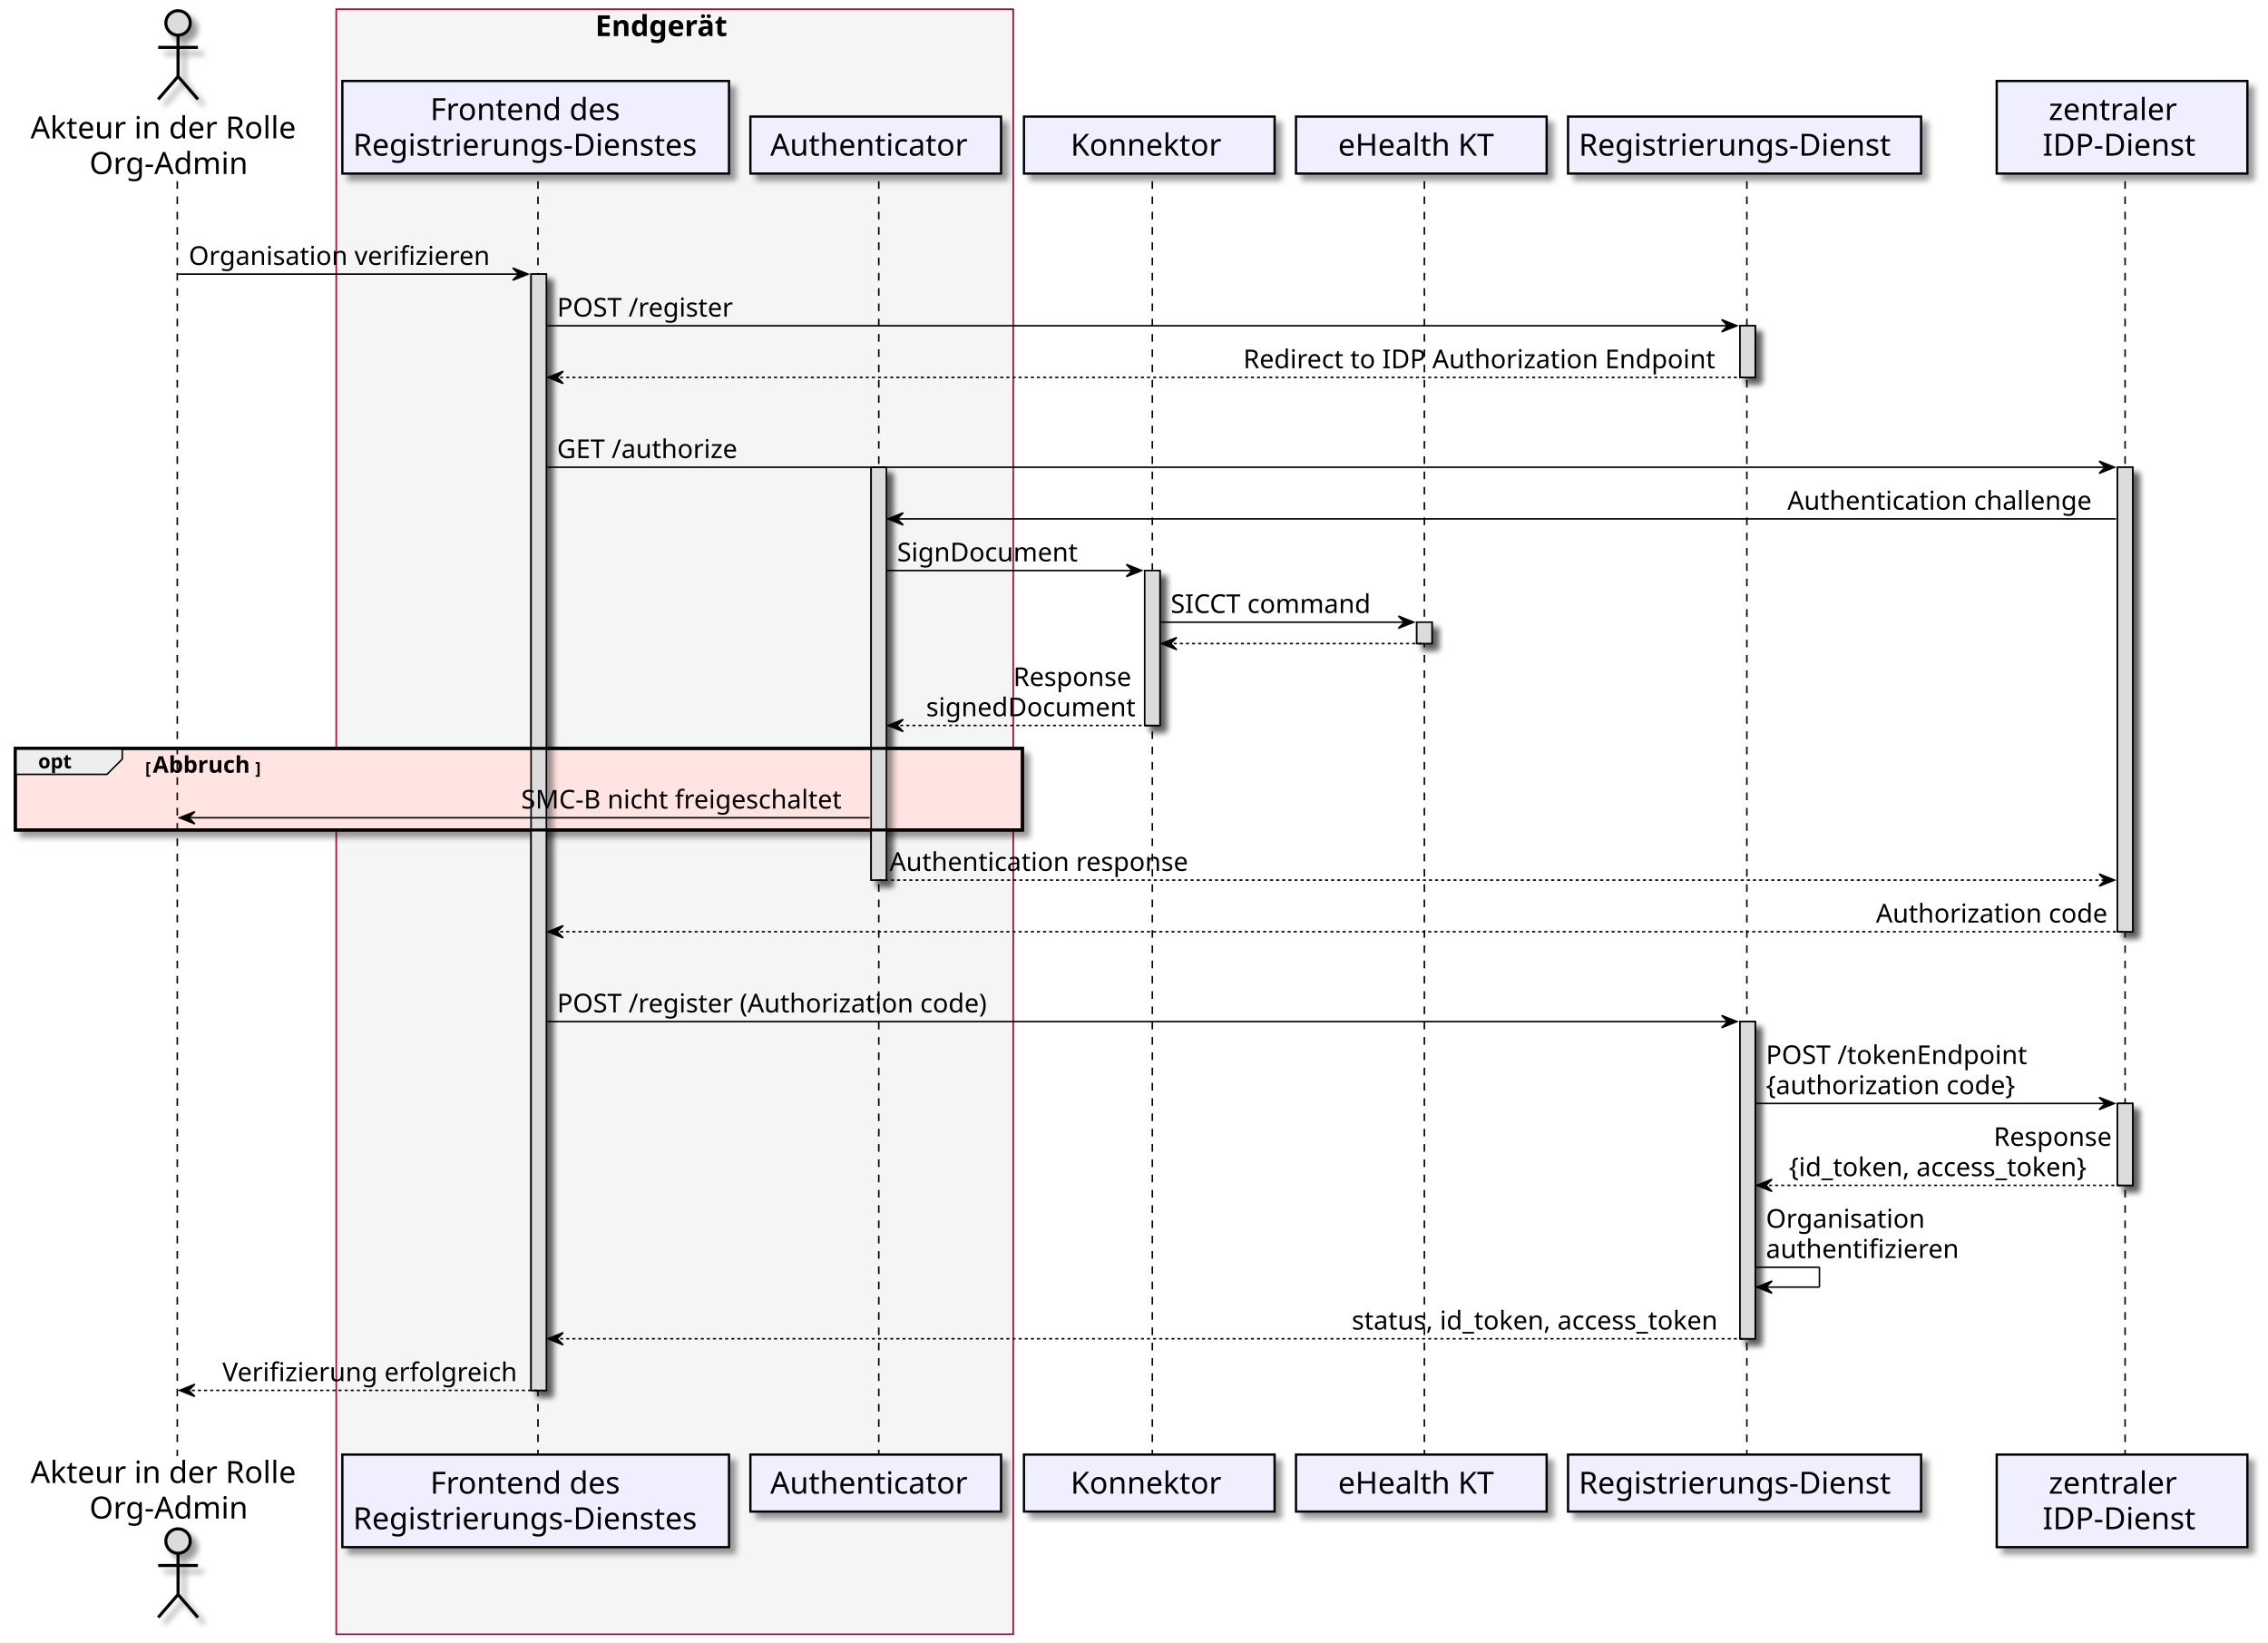
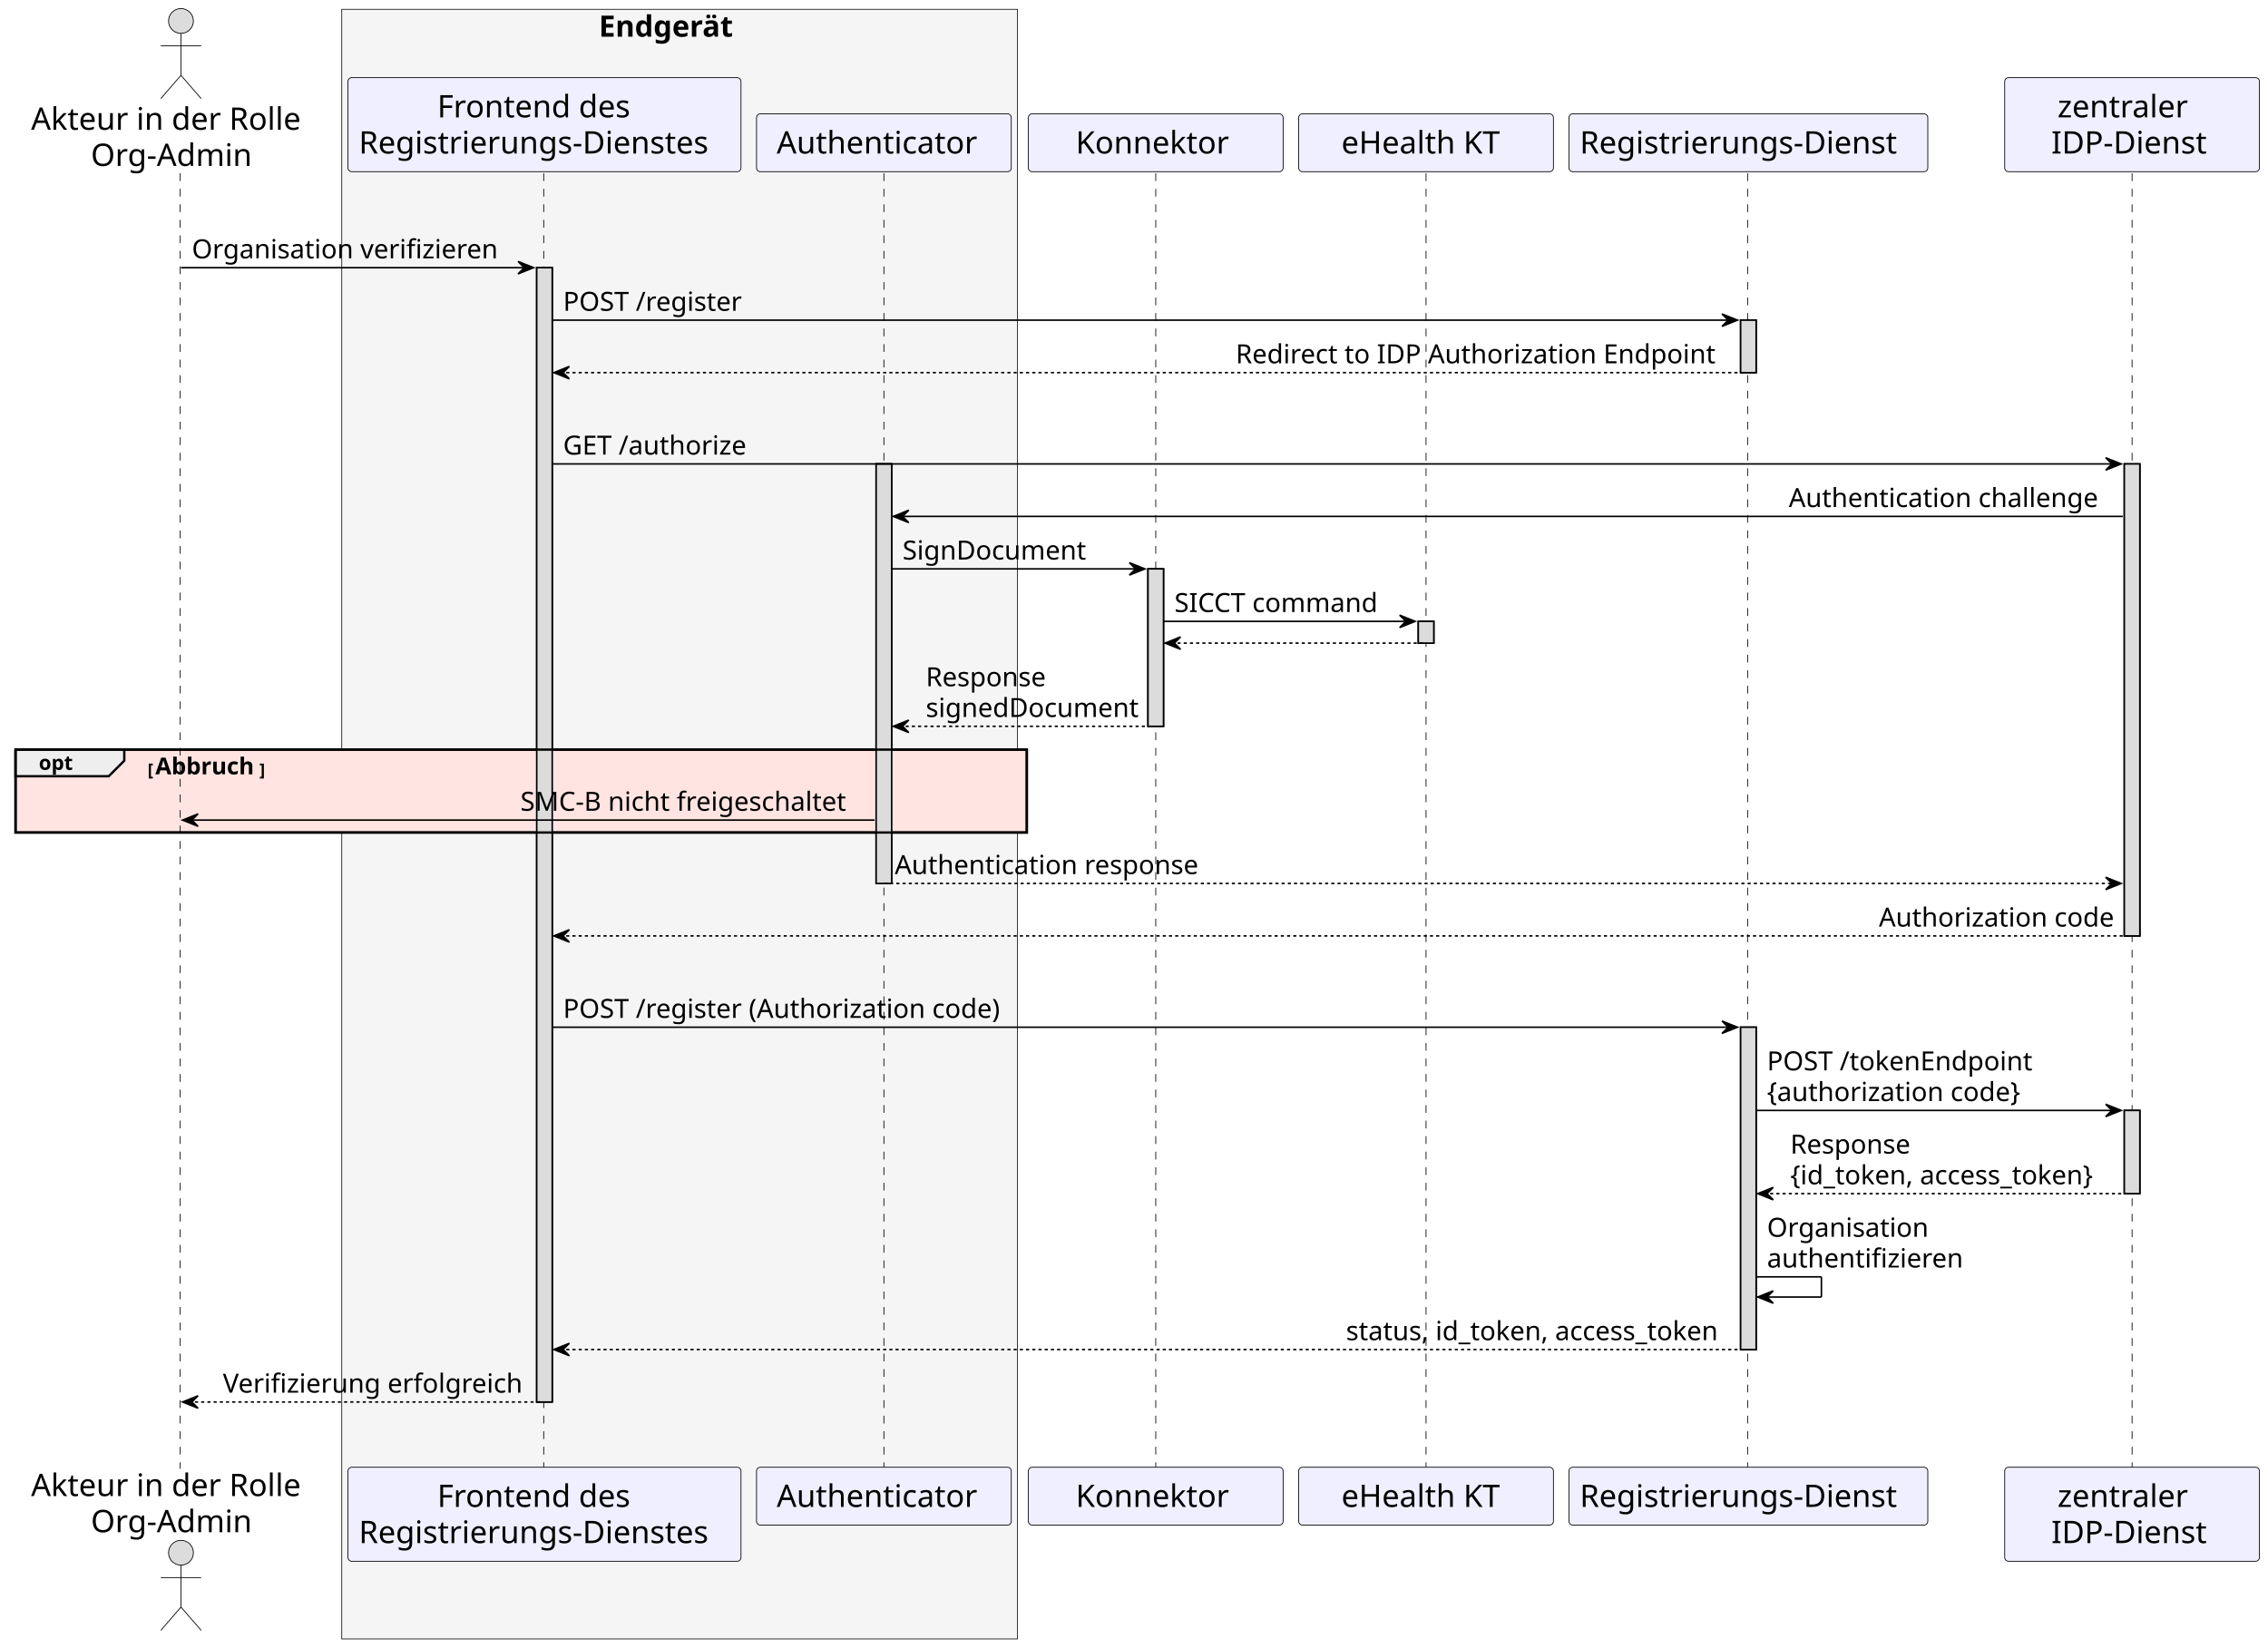
- <svg xmlns="http://www.w3.org/2000/svg" contentScriptType="application/ecmascript" contentStyleType="text/css" height="1075px" preserveAspectRatio="none" style="width:1484px;height:1075px;background:#FFFFFF;" version="1.1" viewBox="0 0 1484 1075" width="1484px" zoomAndPan="magnify">
-   <defs>
-     <filter height="300%" id="f1iwszhugh99fr" width="300%" x="-1" y="-1">
-       <feGaussianBlur result="blurOut" stdDeviation="2.0" />
-       <feColorMatrix in="blurOut" result="blurOut2" type="matrix" values="0 0 0 0 0 0 0 0 0 0 0 0 0 0 0 0 0 0 .4 0" />
-       <feOffset dx="4.0" dy="4.0" in="blurOut2" result="blurOut3" />
-       <feBlend in="SourceGraphic" in2="blurOut3" mode="normal" />
-     </filter>
-   </defs>
+ <svg xmlns="http://www.w3.org/2000/svg" contentStyleType="text/css" height="1061px" preserveAspectRatio="none" style="width:1460px;height:1061px;background:#FFFFFF;" version="1.1" viewBox="0 0 1460 1061" width="1460px" zoomAndPan="magnify">
+   <defs />
  <g>
-     <rect fill="#F5F5F5" height="1063.289" style="stroke:#A80036;stroke-width:1.0;" width="443" x="220" y="6" />
-     <text fill="#000000" font-family="sans-serif" font-size="19" font-weight="bold" lengthAdjust="spacing" textLength="99" x="389.5" y="23.636">Endgerät</text>
-     <text fill="#000000" font-family="sans-serif" font-size="13" font-weight="bold" lengthAdjust="spacing" textLength="0" x="493.5" y="25.051" />
-     <rect fill="#DCDCDC" filter="url(#f1iwszhugh99fr)" height="730.375" style="stroke:#000000;stroke-width:1.0;" width="10" x="347.5" y="179.352" />
-     <rect fill="#DCDCDC" filter="url(#f1iwszhugh99fr)" height="270.117" style="stroke:#000000;stroke-width:1.0;" width="10" x="570" y="305.719" />
-     <rect fill="#DCDCDC" filter="url(#f1iwszhugh99fr)" height="101.367" style="stroke:#000000;stroke-width:1.0;" width="10" x="749" y="373.297" />
-     <rect fill="#DCDCDC" filter="url(#f1iwszhugh99fr)" height="14" style="stroke:#000000;stroke-width:1.0;" width="10" x="927" y="407.086" />
-     <rect fill="#DCDCDC" filter="url(#f1iwszhugh99fr)" height="33.789" style="stroke:#000000;stroke-width:1.0;" width="10" x="1138.5" y="213.141" />
-     <rect fill="#DCDCDC" filter="url(#f1iwszhugh99fr)" height="207.523" style="stroke:#000000;stroke-width:1.0;" width="10" x="1138.5" y="668.414" />
-     <rect fill="#DCDCDC" filter="url(#f1iwszhugh99fr)" height="303.906" style="stroke:#000000;stroke-width:1.0;" width="10" x="1385.5" y="305.719" />
-     <rect fill="#DCDCDC" filter="url(#f1iwszhugh99fr)" height="53.578" style="stroke:#000000;stroke-width:1.0;" width="10" x="1385.5" y="721.992" />
-     <rect fill="#FFE4E1" filter="url(#f1iwszhugh99fr)" height="53.383" style="stroke:#000000;stroke-width:2.0;" width="659" x="10" y="489.664" />
-     <line style="stroke:#000000;stroke-width:1.0;stroke-dasharray:5.0,5.0;" x1="116" x2="116" y1="118.562" y2="952.727" />
-     <line style="stroke:#000000;stroke-width:1.0;stroke-dasharray:5.0,5.0;" x1="352" x2="352" y1="118.562" y2="952.727" />
-     <line style="stroke:#000000;stroke-width:1.0;stroke-dasharray:5.0,5.0;" x1="575" x2="575" y1="118.562" y2="952.727" />
-     <line style="stroke:#000000;stroke-width:1.0;stroke-dasharray:5.0,5.0;" x1="754" x2="754" y1="118.562" y2="952.727" />
-     <line style="stroke:#000000;stroke-width:1.0;stroke-dasharray:5.0,5.0;" x1="932" x2="932" y1="118.562" y2="952.727" />
-     <line style="stroke:#000000;stroke-width:1.0;stroke-dasharray:5.0,5.0;" x1="1143" x2="1143" y1="118.562" y2="952.727" />
-     <line style="stroke:#000000;stroke-width:1.0;stroke-dasharray:5.0,5.0;" x1="1390.5" x2="1390.5" y1="118.562" y2="952.727" />
-     <text fill="#000000" font-family="Aapex" font-size="20" lengthAdjust="spacing" textLength="187" x="20" y="90.564">Akteur in der Rolle</text>
-     <text fill="#000000" font-family="Aapex" font-size="20" lengthAdjust="spacing" textLength="110" x="58.5" y="113.846">Org-Admin</text>
-     <ellipse cx="116.5" cy="15" fill="#DCDCDC" filter="url(#f1iwszhugh99fr)" rx="8" ry="8" style="stroke:#000000;stroke-width:2.0;" />
-     <path d="M116.5,23 L116.5,50 M103.5,31 L129.5,31 M116.5,50 L103.5,65 M116.5,50 L129.5,65 " fill="none" filter="url(#f1iwszhugh99fr)" style="stroke:#000000;stroke-width:2.0;" />
-     <text fill="#000000" font-family="Aapex" font-size="20" lengthAdjust="spacing" textLength="187" x="20" y="970.291">Akteur in der Rolle</text>
-     <text fill="#000000" font-family="Aapex" font-size="20" lengthAdjust="spacing" textLength="110" x="58.5" y="993.572">Org-Admin</text>
-     <ellipse cx="116.5" cy="1008.289" fill="#DCDCDC" filter="url(#f1iwszhugh99fr)" rx="8" ry="8" style="stroke:#000000;stroke-width:2.0;" />
-     <path d="M116.5,1016.289 L116.5,1043.289 M103.5,1024.289 L129.5,1024.289 M116.5,1043.289 L103.5,1058.289 M116.5,1043.289 L129.5,1058.289 " fill="none" filter="url(#f1iwszhugh99fr)" style="stroke:#000000;stroke-width:2.0;" />
-     <rect fill="#EFEFFF" filter="url(#f1iwszhugh99fr)" height="60.562" style="stroke:#000000;stroke-width:1.5;" width="253" x="224" y="53" />
-     <text fill="#000000" font-family="Impact" font-size="20" lengthAdjust="spacing" textLength="132" x="281.5" y="78.564">Frontend des</text>
-     <text fill="#000000" font-family="Impact" font-size="20" lengthAdjust="spacing" textLength="239" x="231" y="101.846">Registrierungs-Dienstes</text>
-     <rect fill="#EFEFFF" filter="url(#f1iwszhugh99fr)" height="60.562" style="stroke:#000000;stroke-width:1.5;" width="253" x="224" y="951.727" />
-     <text fill="#000000" font-family="Impact" font-size="20" lengthAdjust="spacing" textLength="132" x="281.5" y="977.291">Frontend des</text>
-     <text fill="#000000" font-family="Impact" font-size="20" lengthAdjust="spacing" textLength="239" x="231" y="1000.572">Registrierungs-Dienstes</text>
-     <rect fill="#EFEFFF" filter="url(#f1iwszhugh99fr)" height="37.281" style="stroke:#000000;stroke-width:1.5;" width="164" x="491" y="76.281" />
-     <text fill="#000000" font-family="Impact" font-size="20" lengthAdjust="spacing" textLength="138" x="504" y="101.846">Authenticator</text>
-     <rect fill="#EFEFFF" filter="url(#f1iwszhugh99fr)" height="37.281" style="stroke:#000000;stroke-width:1.5;" width="164" x="491" y="951.727" />
-     <text fill="#000000" font-family="Impact" font-size="20" lengthAdjust="spacing" textLength="138" x="504" y="977.291">Authenticator</text>
-     <rect fill="#EFEFFF" filter="url(#f1iwszhugh99fr)" height="37.281" style="stroke:#000000;stroke-width:1.5;" width="164" x="670" y="76.281" />
-     <text fill="#000000" font-family="Impact" font-size="20" lengthAdjust="spacing" textLength="103" x="700.5" y="101.846">Konnektor</text>
-     <rect fill="#EFEFFF" filter="url(#f1iwszhugh99fr)" height="37.281" style="stroke:#000000;stroke-width:1.5;" width="164" x="670" y="951.727" />
-     <text fill="#000000" font-family="Impact" font-size="20" lengthAdjust="spacing" textLength="103" x="700.5" y="977.291">Konnektor</text>
-     <rect fill="#EFEFFF" filter="url(#f1iwszhugh99fr)" height="37.281" style="stroke:#000000;stroke-width:1.5;" width="164" x="848" y="76.281" />
-     <text fill="#000000" font-family="Impact" font-size="20" lengthAdjust="spacing" textLength="109" x="875.5" y="101.846">eHealth KT</text>
-     <rect fill="#EFEFFF" filter="url(#f1iwszhugh99fr)" height="37.281" style="stroke:#000000;stroke-width:1.5;" width="164" x="848" y="951.727" />
-     <text fill="#000000" font-family="Impact" font-size="20" lengthAdjust="spacing" textLength="109" x="875.5" y="977.291">eHealth KT</text>
-     <rect fill="#EFEFFF" filter="url(#f1iwszhugh99fr)" height="37.281" style="stroke:#000000;stroke-width:1.5;" width="231" x="1026" y="76.281" />
-     <text fill="#000000" font-family="Impact" font-size="20" lengthAdjust="spacing" textLength="217" x="1033" y="101.846">Registrierungs-Dienst</text>
-     <rect fill="#EFEFFF" filter="url(#f1iwszhugh99fr)" height="37.281" style="stroke:#000000;stroke-width:1.5;" width="231" x="1026" y="951.727" />
-     <text fill="#000000" font-family="Impact" font-size="20" lengthAdjust="spacing" textLength="217" x="1033" y="977.291">Registrierungs-Dienst</text>
-     <rect fill="#EFEFFF" filter="url(#f1iwszhugh99fr)" height="60.562" style="stroke:#000000;stroke-width:1.5;" width="164" x="1306.5" y="53" />
-     <text fill="#000000" font-family="Impact" font-size="20" lengthAdjust="spacing" textLength="90" x="1340.5" y="78.564">zentraler</text>
-     <text fill="#000000" font-family="Impact" font-size="20" lengthAdjust="spacing" textLength="104" x="1336.5" y="101.846">IDP-Dienst</text>
-     <rect fill="#EFEFFF" filter="url(#f1iwszhugh99fr)" height="60.562" style="stroke:#000000;stroke-width:1.5;" width="164" x="1306.5" y="951.727" />
-     <text fill="#000000" font-family="Impact" font-size="20" lengthAdjust="spacing" textLength="90" x="1340.5" y="977.291">zentraler</text>
-     <text fill="#000000" font-family="Impact" font-size="20" lengthAdjust="spacing" textLength="104" x="1336.5" y="1000.572">IDP-Dienst</text>
-     <rect fill="#DCDCDC" filter="url(#f1iwszhugh99fr)" height="730.375" style="stroke:#000000;stroke-width:1.0;" width="10" x="347.5" y="179.352" />
-     <rect fill="#DCDCDC" filter="url(#f1iwszhugh99fr)" height="270.117" style="stroke:#000000;stroke-width:1.0;" width="10" x="570" y="305.719" />
-     <rect fill="#DCDCDC" filter="url(#f1iwszhugh99fr)" height="101.367" style="stroke:#000000;stroke-width:1.0;" width="10" x="749" y="373.297" />
-     <rect fill="#DCDCDC" filter="url(#f1iwszhugh99fr)" height="14" style="stroke:#000000;stroke-width:1.0;" width="10" x="927" y="407.086" />
-     <rect fill="#DCDCDC" filter="url(#f1iwszhugh99fr)" height="33.789" style="stroke:#000000;stroke-width:1.0;" width="10" x="1138.5" y="213.141" />
-     <rect fill="#DCDCDC" filter="url(#f1iwszhugh99fr)" height="207.523" style="stroke:#000000;stroke-width:1.0;" width="10" x="1138.5" y="668.414" />
-     <rect fill="#DCDCDC" filter="url(#f1iwszhugh99fr)" height="303.906" style="stroke:#000000;stroke-width:1.0;" width="10" x="1385.5" y="305.719" />
-     <rect fill="#DCDCDC" filter="url(#f1iwszhugh99fr)" height="53.578" style="stroke:#000000;stroke-width:1.0;" width="10" x="1385.5" y="721.992" />
-     <polygon fill="#000000" points="335.5,175.352,345.5,179.352,335.5,183.352,339.5,179.352" style="stroke:#000000;stroke-width:1.0;" />
-     <line style="stroke:#000000;stroke-width:1.0;" x1="116.5" x2="341.5" y1="179.352" y2="179.352" />
-     <text fill="#000000" font-family="sans-serif" font-size="17" lengthAdjust="spacing" textLength="206" x="123.5" y="173.342">Organisation verifizieren</text>
-     <polygon fill="#000000" points="1126.5,209.141,1136.5,213.141,1126.5,217.141,1130.5,213.141" style="stroke:#000000;stroke-width:1.0;" />
-     <line style="stroke:#000000;stroke-width:1.0;" x1="357.5" x2="1132.5" y1="213.141" y2="213.141" />
-     <text fill="#000000" font-family="sans-serif" font-size="17" lengthAdjust="spacing" textLength="119" x="364.5" y="207.131">POST /register</text>
-     <polygon fill="#000000" points="368.5,242.93,358.5,246.93,368.5,250.93,364.5,246.93" style="stroke:#000000;stroke-width:1.0;" />
-     <line style="stroke:#000000;stroke-width:1.0;stroke-dasharray:2.0,2.0;" x1="362.5" x2="1142.5" y1="246.93" y2="246.93" />
-     <text fill="#000000" font-family="sans-serif" font-size="17" lengthAdjust="spacing" textLength="323" x="813.5" y="240.92">Redirect to IDP Authorization Endpoint</text>
-     <polygon fill="#000000" points="1373.5,301.719,1383.5,305.719,1373.5,309.719,1377.5,305.719" style="stroke:#000000;stroke-width:1.0;" />
-     <line style="stroke:#000000;stroke-width:1.0;" x1="357.5" x2="1379.5" y1="305.719" y2="305.719" />
-     <text fill="#000000" font-family="sans-serif" font-size="17" lengthAdjust="spacing" textLength="124" x="364.5" y="299.709">GET /authorize</text>
-     <polygon fill="#000000" points="591,335.508,581,339.508,591,343.508,587,339.508" style="stroke:#000000;stroke-width:1.0;" />
-     <line style="stroke:#000000;stroke-width:1.0;" x1="585" x2="1384.5" y1="339.508" y2="339.508" />
-     <text fill="#000000" font-family="sans-serif" font-size="17" lengthAdjust="spacing" textLength="209" x="1169.5" y="333.498">Authentication challenge</text>
-     <polygon fill="#000000" points="737,369.297,747,373.297,737,377.297,741,373.297" style="stroke:#000000;stroke-width:1.0;" />
-     <line style="stroke:#000000;stroke-width:1.0;" x1="580" x2="743" y1="373.297" y2="373.297" />
-     <text fill="#000000" font-family="sans-serif" font-size="17" lengthAdjust="spacing" textLength="124" x="587" y="367.288">SignDocument</text>
-     <polygon fill="#000000" points="915,403.086,925,407.086,915,411.086,919,407.086" style="stroke:#000000;stroke-width:1.0;" />
-     <line style="stroke:#000000;stroke-width:1.0;" x1="759" x2="921" y1="407.086" y2="407.086" />
-     <text fill="#000000" font-family="sans-serif" font-size="17" lengthAdjust="spacing" textLength="139" x="766" y="401.077">SICCT command</text>
-     <polygon fill="#000000" points="770,417.086,760,421.086,770,425.086,766,421.086" style="stroke:#000000;stroke-width:1.0;" />
-     <line style="stroke:#000000;stroke-width:1.0;stroke-dasharray:2.0,2.0;" x1="764" x2="931" y1="421.086" y2="421.086" />
-     <polygon fill="#000000" points="591,470.664,581,474.664,591,478.664,587,474.664" style="stroke:#000000;stroke-width:1.0;" />
-     <line style="stroke:#000000;stroke-width:1.0;stroke-dasharray:2.0,2.0;" x1="585" x2="753" y1="474.664" y2="474.664" />
-     <text fill="#000000" font-family="sans-serif" font-size="17" lengthAdjust="spacing" textLength="79" x="663" y="448.866">Response</text>
-     <text fill="#000000" font-family="sans-serif" font-size="17" lengthAdjust="spacing" textLength="141" x="606" y="468.655">signedDocument</text>
-     <path d="M10,489.664 L80,489.664 L80,496.664 L70,506.664 L10,506.664 L10,489.664 " fill="#EEEEEE" style="stroke:#000000;stroke-width:1.0;" />
-     <rect fill="none" height="53.383" style="stroke:#000000;stroke-width:2.0;" width="659" x="10" y="489.664" />
-     <text fill="#000000" font-family="sans-serif" font-size="13" font-weight="bold" lengthAdjust="spacing" textLength="25" x="25" y="502.731">opt</text>
-     <text fill="#000000" font-family="sans-serif" font-size="11" font-weight="bold" lengthAdjust="spacing" textLength="5" x="95" y="506.531">[</text>
-     <text fill="#000000" font-family="sans-serif" font-size="15" font-weight="bold" lengthAdjust="spacing" textLength="67" x="100" y="505.587">Abbruch</text>
-     <text fill="#000000" font-family="sans-serif" font-size="11" font-weight="bold" lengthAdjust="spacing" textLength="5" x="167" y="506.531">]</text>
-     <polygon fill="#000000" points="127.5,531.047,117.5,535.047,127.5,539.047,123.5,535.047" style="stroke:#000000;stroke-width:1.0;" />
-     <line style="stroke:#000000;stroke-width:1.0;" x1="121.5" x2="569" y1="535.047" y2="535.047" />
-     <text fill="#000000" font-family="sans-serif" font-size="17" lengthAdjust="spacing" textLength="222" x="341" y="529.038">SMC-B nicht freigeschaltet</text>
-     <polygon fill="#000000" points="1373.5,571.836,1383.5,575.836,1373.5,579.836,1377.5,575.836" style="stroke:#000000;stroke-width:1.0;" />
-     <line style="stroke:#000000;stroke-width:1.0;stroke-dasharray:2.0,2.0;" x1="575" x2="1379.5" y1="575.836" y2="575.836" />
-     <text fill="#000000" font-family="sans-serif" font-size="17" lengthAdjust="spacing" textLength="203" x="582" y="569.827">Authentication response</text>
-     <polygon fill="#000000" points="368.5,605.625,358.5,609.625,368.5,613.625,364.5,609.625" style="stroke:#000000;stroke-width:1.0;" />
-     <line style="stroke:#000000;stroke-width:1.0;stroke-dasharray:2.0,2.0;" x1="362.5" x2="1389.5" y1="609.625" y2="609.625" />
-     <text fill="#000000" font-family="sans-serif" font-size="17" lengthAdjust="spacing" textLength="156" x="1227.5" y="603.616">Authorization code</text>
-     <polygon fill="#000000" points="1126.5,664.414,1136.5,668.414,1126.5,672.414,1130.5,668.414" style="stroke:#000000;stroke-width:1.0;" />
-     <line style="stroke:#000000;stroke-width:1.0;" x1="357.5" x2="1132.5" y1="668.414" y2="668.414" />
-     <text fill="#000000" font-family="sans-serif" font-size="17" lengthAdjust="spacing" textLength="294" x="364.5" y="662.405">POST /register (Authorization code)</text>
-     <polygon fill="#000000" points="1373.5,717.992,1383.5,721.992,1373.5,725.992,1377.5,721.992" style="stroke:#000000;stroke-width:1.0;" />
-     <line style="stroke:#000000;stroke-width:1.0;" x1="1148.5" x2="1379.5" y1="721.992" y2="721.992" />
-     <text fill="#000000" font-family="sans-serif" font-size="17" lengthAdjust="spacing" textLength="178" x="1155.5" y="696.194">POST /tokenEndpoint</text>
-     <text fill="#000000" font-family="sans-serif" font-size="17" lengthAdjust="spacing" textLength="177" x="1155.5" y="715.983">{authorization code}</text>
-     <polygon fill="#000000" points="1159.5,771.57,1149.5,775.57,1159.5,779.57,1155.5,775.57" style="stroke:#000000;stroke-width:1.0;" />
-     <line style="stroke:#000000;stroke-width:1.0;stroke-dasharray:2.0,2.0;" x1="1153.5" x2="1389.5" y1="775.57" y2="775.57" />
-     <text fill="#000000" font-family="sans-serif" font-size="17" lengthAdjust="spacing" textLength="79" x="1304.5" y="749.772">Response</text>
-     <text fill="#000000" font-family="sans-serif" font-size="17" lengthAdjust="spacing" textLength="213" x="1170.5" y="769.561">{id_token, access_token}</text>
-     <line style="stroke:#000000;stroke-width:1.0;" x1="1148.5" x2="1190.5" y1="829.148" y2="829.148" />
-     <line style="stroke:#000000;stroke-width:1.0;" x1="1190.5" x2="1190.5" y1="829.148" y2="842.148" />
-     <line style="stroke:#000000;stroke-width:1.0;" x1="1149.5" x2="1190.5" y1="842.148" y2="842.148" />
-     <polygon fill="#000000" points="1159.5,838.148,1149.5,842.148,1159.5,846.148,1155.5,842.148" style="stroke:#000000;stroke-width:1.0;" />
-     <text fill="#000000" font-family="sans-serif" font-size="17" lengthAdjust="spacing" textLength="107" x="1155.5" y="803.35">Organisation</text>
-     <text fill="#000000" font-family="sans-serif" font-size="17" lengthAdjust="spacing" textLength="134" x="1155.5" y="823.139">authentifizieren</text>
-     <polygon fill="#000000" points="368.5,871.938,358.5,875.938,368.5,879.938,364.5,875.938" style="stroke:#000000;stroke-width:1.0;" />
-     <line style="stroke:#000000;stroke-width:1.0;stroke-dasharray:2.0,2.0;" x1="362.5" x2="1142.5" y1="875.938" y2="875.938" />
-     <text fill="#000000" font-family="sans-serif" font-size="17" lengthAdjust="spacing" textLength="252" x="884.5" y="869.928">status, id_token, access_token</text>
-     <polygon fill="#000000" points="127.5,905.727,117.5,909.727,127.5,913.727,123.5,909.727" style="stroke:#000000;stroke-width:1.0;" />
-     <line style="stroke:#000000;stroke-width:1.0;stroke-dasharray:2.0,2.0;" x1="121.5" x2="351.5" y1="909.727" y2="909.727" />
-     <text fill="#000000" font-family="sans-serif" font-size="17" lengthAdjust="spacing" textLength="200" x="145.5" y="903.717">Verifizierung erfolgreich</text>
+     <rect fill="#F5F5F5" height="1049.289" style="stroke:#181818;stroke-width:0.5;" width="435" x="220" y="6" />
+     <text fill="#000000" font-family="sans-serif" font-size="19" font-weight="bold" lengthAdjust="spacing" textLength="99" x="385.5" y="23.636">Endgerät</text>
+     <text fill="#000000" font-family="sans-serif" font-size="13" font-weight="bold" lengthAdjust="spacing" textLength="5" x="484.5" y="25.051"> </text>
+     <rect fill="#DCDCDC" height="730.375" style="stroke:#000000;stroke-width:1.0;" width="10" x="345.5" y="172.352" />
+     <rect fill="#DCDCDC" height="270.117" style="stroke:#000000;stroke-width:1.0;" width="10" x="564" y="298.719" />
+     <rect fill="#DCDCDC" height="101.367" style="stroke:#000000;stroke-width:1.0;" width="10" x="739" y="366.297" />
+     <rect fill="#DCDCDC" height="14" style="stroke:#000000;stroke-width:1.0;" width="10" x="913" y="400.086" />
+     <rect fill="#DCDCDC" height="33.789" style="stroke:#000000;stroke-width:1.0;" width="10" x="1120.5" y="206.141" />
+     <rect fill="#DCDCDC" height="207.523" style="stroke:#000000;stroke-width:1.0;" width="10" x="1120.5" y="661.414" />
+     <rect fill="#DCDCDC" height="303.906" style="stroke:#000000;stroke-width:1.0;" width="10" x="1367.5" y="298.719" />
+     <rect fill="#DCDCDC" height="53.578" style="stroke:#000000;stroke-width:1.0;" width="10" x="1367.5" y="714.992" />
+     <rect fill="#FFE4E1" height="53.383" style="stroke:#000000;stroke-width:1.5;" width="651" x="10" y="482.664" />
+     <line style="stroke:#000000;stroke-width:0.5;stroke-dasharray:5.0,5.0;" x1="116" x2="116" y1="111.562" y2="945.727" />
+     <line style="stroke:#000000;stroke-width:0.5;stroke-dasharray:5.0,5.0;" x1="350" x2="350" y1="111.562" y2="945.727" />
+     <line style="stroke:#000000;stroke-width:0.5;stroke-dasharray:5.0,5.0;" x1="569" x2="569" y1="111.562" y2="945.727" />
+     <line style="stroke:#000000;stroke-width:0.5;stroke-dasharray:5.0,5.0;" x1="744" x2="744" y1="111.562" y2="945.727" />
+     <line style="stroke:#000000;stroke-width:0.5;stroke-dasharray:5.0,5.0;" x1="918" x2="918" y1="111.562" y2="945.727" />
+     <line style="stroke:#000000;stroke-width:0.5;stroke-dasharray:5.0,5.0;" x1="1125" x2="1125" y1="111.562" y2="945.727" />
+     <line style="stroke:#000000;stroke-width:0.5;stroke-dasharray:5.0,5.0;" x1="1372.5" x2="1372.5" y1="111.562" y2="945.727" />
+     <text fill="#000000" font-family="Aapex" font-size="20" lengthAdjust="spacing" textLength="187" x="20" y="83.564">Akteur in der Rolle</text>
+     <text fill="#000000" font-family="Aapex" font-size="20" lengthAdjust="spacing" textLength="110" x="58.5" y="106.846">Org-Admin</text>
+     <ellipse cx="116.5" cy="13.5" fill="#DCDCDC" rx="8" ry="8" style="stroke:#000000;stroke-width:0.5;" />
+     <path d="M116.5,21.5 L116.5,48.5 M103.5,29.5 L129.5,29.5 M116.5,48.5 L103.5,63.5 M116.5,48.5 L129.5,63.5 " fill="none" style="stroke:#000000;stroke-width:0.5;" />
+     <text fill="#000000" font-family="Aapex" font-size="20" lengthAdjust="spacing" textLength="187" x="20" y="963.291">Akteur in der Rolle</text>
+     <text fill="#000000" font-family="Aapex" font-size="20" lengthAdjust="spacing" textLength="110" x="58.5" y="986.572">Org-Admin</text>
+     <ellipse cx="116.5" cy="999.789" fill="#DCDCDC" rx="8" ry="8" style="stroke:#000000;stroke-width:0.5;" />
+     <path d="M116.5,1007.789 L116.5,1034.789 M103.5,1015.789 L129.5,1015.789 M116.5,1034.789 L103.5,1049.789 M116.5,1034.789 L129.5,1049.789 " fill="none" style="stroke:#000000;stroke-width:0.5;" />
+     <rect fill="#EFEFFF" height="60.562" rx="2.5" ry="2.5" style="stroke:#000000;stroke-width:0.5;" width="253" x="224" y="50" />
+     <text fill="#000000" font-family="Impact" font-size="20" lengthAdjust="spacing" textLength="132" x="281.5" y="75.564">Frontend des</text>
+     <text fill="#000000" font-family="Impact" font-size="20" lengthAdjust="spacing" textLength="239" x="231" y="98.846">Registrierungs-Dienstes</text>
+     <rect fill="#EFEFFF" height="60.562" rx="2.5" ry="2.5" style="stroke:#000000;stroke-width:0.5;" width="253" x="224" y="944.727" />
+     <text fill="#000000" font-family="Impact" font-size="20" lengthAdjust="spacing" textLength="132" x="281.5" y="970.291">Frontend des</text>
+     <text fill="#000000" font-family="Impact" font-size="20" lengthAdjust="spacing" textLength="239" x="231" y="993.572">Registrierungs-Dienstes</text>
+     <rect fill="#EFEFFF" height="37.281" rx="2.5" ry="2.5" style="stroke:#000000;stroke-width:0.5;" width="164" x="487" y="73.281" />
+     <text fill="#000000" font-family="Impact" font-size="20" lengthAdjust="spacing" textLength="138" x="500" y="98.846">Authenticator</text>
+     <rect fill="#EFEFFF" height="37.281" rx="2.5" ry="2.5" style="stroke:#000000;stroke-width:0.5;" width="164" x="487" y="944.727" />
+     <text fill="#000000" font-family="Impact" font-size="20" lengthAdjust="spacing" textLength="138" x="500" y="970.291">Authenticator</text>
+     <rect fill="#EFEFFF" height="37.281" rx="2.5" ry="2.5" style="stroke:#000000;stroke-width:0.5;" width="164" x="662" y="73.281" />
+     <text fill="#000000" font-family="Impact" font-size="20" lengthAdjust="spacing" textLength="103" x="692.5" y="98.846">Konnektor</text>
+     <rect fill="#EFEFFF" height="37.281" rx="2.5" ry="2.5" style="stroke:#000000;stroke-width:0.5;" width="164" x="662" y="944.727" />
+     <text fill="#000000" font-family="Impact" font-size="20" lengthAdjust="spacing" textLength="103" x="692.5" y="970.291">Konnektor</text>
+     <rect fill="#EFEFFF" height="37.281" rx="2.5" ry="2.5" style="stroke:#000000;stroke-width:0.5;" width="164" x="836" y="73.281" />
+     <text fill="#000000" font-family="Impact" font-size="20" lengthAdjust="spacing" textLength="109" x="863.5" y="98.846">eHealth KT</text>
+     <rect fill="#EFEFFF" height="37.281" rx="2.5" ry="2.5" style="stroke:#000000;stroke-width:0.5;" width="164" x="836" y="944.727" />
+     <text fill="#000000" font-family="Impact" font-size="20" lengthAdjust="spacing" textLength="109" x="863.5" y="970.291">eHealth KT</text>
+     <rect fill="#EFEFFF" height="37.281" rx="2.5" ry="2.5" style="stroke:#000000;stroke-width:0.5;" width="231" x="1010" y="73.281" />
+     <text fill="#000000" font-family="Impact" font-size="20" lengthAdjust="spacing" textLength="217" x="1017" y="98.846">Registrierungs-Dienst</text>
+     <rect fill="#EFEFFF" height="37.281" rx="2.5" ry="2.5" style="stroke:#000000;stroke-width:0.5;" width="231" x="1010" y="944.727" />
+     <text fill="#000000" font-family="Impact" font-size="20" lengthAdjust="spacing" textLength="217" x="1017" y="970.291">Registrierungs-Dienst</text>
+     <rect fill="#EFEFFF" height="60.562" rx="2.5" ry="2.5" style="stroke:#000000;stroke-width:0.5;" width="164" x="1290.5" y="50" />
+     <text fill="#000000" font-family="Impact" font-size="20" lengthAdjust="spacing" textLength="90" x="1324.5" y="75.564">zentraler</text>
+     <text fill="#000000" font-family="Impact" font-size="20" lengthAdjust="spacing" textLength="104" x="1320.5" y="98.846">IDP-Dienst</text>
+     <rect fill="#EFEFFF" height="60.562" rx="2.5" ry="2.5" style="stroke:#000000;stroke-width:0.5;" width="164" x="1290.5" y="944.727" />
+     <text fill="#000000" font-family="Impact" font-size="20" lengthAdjust="spacing" textLength="90" x="1324.5" y="970.291">zentraler</text>
+     <text fill="#000000" font-family="Impact" font-size="20" lengthAdjust="spacing" textLength="104" x="1320.5" y="993.572">IDP-Dienst</text>
+     <rect fill="#DCDCDC" height="730.375" style="stroke:#000000;stroke-width:1.0;" width="10" x="345.5" y="172.352" />
+     <rect fill="#DCDCDC" height="270.117" style="stroke:#000000;stroke-width:1.0;" width="10" x="564" y="298.719" />
+     <rect fill="#DCDCDC" height="101.367" style="stroke:#000000;stroke-width:1.0;" width="10" x="739" y="366.297" />
+     <rect fill="#DCDCDC" height="14" style="stroke:#000000;stroke-width:1.0;" width="10" x="913" y="400.086" />
+     <rect fill="#DCDCDC" height="33.789" style="stroke:#000000;stroke-width:1.0;" width="10" x="1120.5" y="206.141" />
+     <rect fill="#DCDCDC" height="207.523" style="stroke:#000000;stroke-width:1.0;" width="10" x="1120.5" y="661.414" />
+     <rect fill="#DCDCDC" height="303.906" style="stroke:#000000;stroke-width:1.0;" width="10" x="1367.5" y="298.719" />
+     <rect fill="#DCDCDC" height="53.578" style="stroke:#000000;stroke-width:1.0;" width="10" x="1367.5" y="714.992" />
+     <polygon fill="#000000" points="333.5,168.352,343.5,172.352,333.5,176.352,337.5,172.352" style="stroke:#000000;stroke-width:1.0;" />
+     <line style="stroke:#000000;stroke-width:1.0;" x1="116.5" x2="339.5" y1="172.352" y2="172.352" />
+     <text fill="#000000" font-family="sans-serif" font-size="17" lengthAdjust="spacing" textLength="206" x="123.5" y="166.342">Organisation verifizieren</text>
+     <polygon fill="#000000" points="1108.5,202.141,1118.5,206.141,1108.5,210.141,1112.5,206.141" style="stroke:#000000;stroke-width:1.0;" />
+     <line style="stroke:#000000;stroke-width:1.0;" x1="355.5" x2="1114.5" y1="206.141" y2="206.141" />
+     <text fill="#000000" font-family="sans-serif" font-size="17" lengthAdjust="spacing" textLength="119" x="362.5" y="200.131">POST /register</text>
+     <polygon fill="#000000" points="366.5,235.93,356.5,239.93,366.5,243.93,362.5,239.93" style="stroke:#000000;stroke-width:1.0;" />
+     <line style="stroke:#000000;stroke-width:1.0;stroke-dasharray:2.0,2.0;" x1="360.5" x2="1124.5" y1="239.93" y2="239.93" />
+     <text fill="#000000" font-family="sans-serif" font-size="17" lengthAdjust="spacing" textLength="323" x="795.5" y="233.92">Redirect to IDP Authorization Endpoint</text>
+     <polygon fill="#000000" points="1355.5,294.719,1365.5,298.719,1355.5,302.719,1359.5,298.719" style="stroke:#000000;stroke-width:1.0;" />
+     <line style="stroke:#000000;stroke-width:1.0;" x1="355.5" x2="1361.5" y1="298.719" y2="298.719" />
+     <text fill="#000000" font-family="sans-serif" font-size="17" lengthAdjust="spacing" textLength="124" x="362.5" y="292.709">GET /authorize</text>
+     <polygon fill="#000000" points="585,328.508,575,332.508,585,336.508,581,332.508" style="stroke:#000000;stroke-width:1.0;" />
+     <line style="stroke:#000000;stroke-width:1.0;" x1="579" x2="1366.5" y1="332.508" y2="332.508" />
+     <text fill="#000000" font-family="sans-serif" font-size="17" lengthAdjust="spacing" textLength="209" x="1151.5" y="326.498">Authentication challenge</text>
+     <polygon fill="#000000" points="727,362.297,737,366.297,727,370.297,731,366.297" style="stroke:#000000;stroke-width:1.0;" />
+     <line style="stroke:#000000;stroke-width:1.0;" x1="574" x2="733" y1="366.297" y2="366.297" />
+     <text fill="#000000" font-family="sans-serif" font-size="17" lengthAdjust="spacing" textLength="124" x="581" y="360.288">SignDocument</text>
+     <polygon fill="#000000" points="901,396.086,911,400.086,901,404.086,905,400.086" style="stroke:#000000;stroke-width:1.0;" />
+     <line style="stroke:#000000;stroke-width:1.0;" x1="749" x2="907" y1="400.086" y2="400.086" />
+     <text fill="#000000" font-family="sans-serif" font-size="17" lengthAdjust="spacing" textLength="139" x="756" y="394.077">SICCT command</text>
+     <polygon fill="#000000" points="760,410.086,750,414.086,760,418.086,756,414.086" style="stroke:#000000;stroke-width:1.0;" />
+     <line style="stroke:#000000;stroke-width:1.0;stroke-dasharray:2.0,2.0;" x1="754" x2="917" y1="414.086" y2="414.086" />
+     <polygon fill="#000000" points="585,463.664,575,467.664,585,471.664,581,467.664" style="stroke:#000000;stroke-width:1.0;" />
+     <line style="stroke:#000000;stroke-width:1.0;stroke-dasharray:2.0,2.0;" x1="579" x2="743" y1="467.664" y2="467.664" />
+     <text fill="#000000" font-family="sans-serif" font-size="17" lengthAdjust="spacing" textLength="79" x="596" y="441.866">Response</text>
+     <text fill="#000000" font-family="sans-serif" font-size="17" lengthAdjust="spacing" textLength="141" x="596" y="461.655">signedDocument</text>
+     <path d="M10,482.664 L80,482.664 L80,489.797 L70,499.797 L10,499.797 L10,482.664 " fill="#EEEEEE" style="stroke:#000000;stroke-width:1.5;" />
+     <rect fill="none" height="53.383" style="stroke:#000000;stroke-width:1.5;" width="651" x="10" y="482.664" />
+     <text fill="#000000" font-family="sans-serif" font-size="13" font-weight="bold" lengthAdjust="spacing" textLength="25" x="25" y="495.731">opt</text>
+     <text fill="#000000" font-family="sans-serif" font-size="11" font-weight="bold" lengthAdjust="spacing" textLength="5" x="95" y="499.531">[</text>
+     <text fill="#000000" font-family="sans-serif" font-size="15" font-weight="bold" lengthAdjust="spacing" textLength="67" x="100" y="498.587">Abbruch</text>
+     <text fill="#000000" font-family="sans-serif" font-size="11" font-weight="bold" lengthAdjust="spacing" textLength="5" x="167" y="499.531">]</text>
+     <polygon fill="#000000" points="127.5,524.047,117.5,528.047,127.5,532.047,123.5,528.047" style="stroke:#000000;stroke-width:1.0;" />
+     <line style="stroke:#000000;stroke-width:1.0;" x1="121.5" x2="563" y1="528.047" y2="528.047" />
+     <text fill="#000000" font-family="sans-serif" font-size="17" lengthAdjust="spacing" textLength="222" x="335" y="522.038">SMC-B nicht freigeschaltet</text>
+     <polygon fill="#000000" points="1355.5,564.836,1365.5,568.836,1355.5,572.836,1359.5,568.836" style="stroke:#000000;stroke-width:1.0;" />
+     <line style="stroke:#000000;stroke-width:1.0;stroke-dasharray:2.0,2.0;" x1="569" x2="1361.5" y1="568.836" y2="568.836" />
+     <text fill="#000000" font-family="sans-serif" font-size="17" lengthAdjust="spacing" textLength="203" x="576" y="562.827">Authentication response</text>
+     <polygon fill="#000000" points="366.5,598.625,356.5,602.625,366.5,606.625,362.5,602.625" style="stroke:#000000;stroke-width:1.0;" />
+     <line style="stroke:#000000;stroke-width:1.0;stroke-dasharray:2.0,2.0;" x1="360.5" x2="1371.5" y1="602.625" y2="602.625" />
+     <text fill="#000000" font-family="sans-serif" font-size="17" lengthAdjust="spacing" textLength="156" x="1209.5" y="596.616">Authorization code</text>
+     <polygon fill="#000000" points="1108.5,657.414,1118.5,661.414,1108.5,665.414,1112.5,661.414" style="stroke:#000000;stroke-width:1.0;" />
+     <line style="stroke:#000000;stroke-width:1.0;" x1="355.5" x2="1114.5" y1="661.414" y2="661.414" />
+     <text fill="#000000" font-family="sans-serif" font-size="17" lengthAdjust="spacing" textLength="294" x="362.5" y="655.405">POST /register (Authorization code)</text>
+     <polygon fill="#000000" points="1355.5,710.992,1365.5,714.992,1355.5,718.992,1359.5,714.992" style="stroke:#000000;stroke-width:1.0;" />
+     <line style="stroke:#000000;stroke-width:1.0;" x1="1130.5" x2="1361.5" y1="714.992" y2="714.992" />
+     <text fill="#000000" font-family="sans-serif" font-size="17" lengthAdjust="spacing" textLength="178" x="1137.5" y="689.194">POST /tokenEndpoint</text>
+     <text fill="#000000" font-family="sans-serif" font-size="17" lengthAdjust="spacing" textLength="177" x="1137.5" y="708.983">{authorization code}</text>
+     <polygon fill="#000000" points="1141.5,764.57,1131.5,768.57,1141.5,772.57,1137.5,768.57" style="stroke:#000000;stroke-width:1.0;" />
+     <line style="stroke:#000000;stroke-width:1.0;stroke-dasharray:2.0,2.0;" x1="1135.5" x2="1371.5" y1="768.57" y2="768.57" />
+     <text fill="#000000" font-family="sans-serif" font-size="17" lengthAdjust="spacing" textLength="79" x="1152.5" y="742.772">Response</text>
+     <text fill="#000000" font-family="sans-serif" font-size="17" lengthAdjust="spacing" textLength="213" x="1152.5" y="762.561">{id_token, access_token}</text>
+     <line style="stroke:#000000;stroke-width:1.0;" x1="1130.5" x2="1172.5" y1="822.148" y2="822.148" />
+     <line style="stroke:#000000;stroke-width:1.0;" x1="1172.5" x2="1172.5" y1="822.148" y2="835.148" />
+     <line style="stroke:#000000;stroke-width:1.0;" x1="1131.5" x2="1172.5" y1="835.148" y2="835.148" />
+     <polygon fill="#000000" points="1141.5,831.148,1131.5,835.148,1141.5,839.148,1137.5,835.148" style="stroke:#000000;stroke-width:1.0;" />
+     <text fill="#000000" font-family="sans-serif" font-size="17" lengthAdjust="spacing" textLength="107" x="1137.5" y="796.35">Organisation</text>
+     <text fill="#000000" font-family="sans-serif" font-size="17" lengthAdjust="spacing" textLength="134" x="1137.5" y="816.139">authentifizieren</text>
+     <polygon fill="#000000" points="366.5,864.938,356.5,868.938,366.5,872.938,362.5,868.938" style="stroke:#000000;stroke-width:1.0;" />
+     <line style="stroke:#000000;stroke-width:1.0;stroke-dasharray:2.0,2.0;" x1="360.5" x2="1124.5" y1="868.938" y2="868.938" />
+     <text fill="#000000" font-family="sans-serif" font-size="17" lengthAdjust="spacing" textLength="252" x="866.5" y="862.928">status, id_token, access_token</text>
+     <polygon fill="#000000" points="127.5,898.727,117.5,902.727,127.5,906.727,123.5,902.727" style="stroke:#000000;stroke-width:1.0;" />
+     <line style="stroke:#000000;stroke-width:1.0;stroke-dasharray:2.0,2.0;" x1="121.5" x2="349.5" y1="902.727" y2="902.727" />
+     <text fill="#000000" font-family="sans-serif" font-size="17" lengthAdjust="spacing" textLength="200" x="143.5" y="896.717">Verifizierung erfolgreich</text>
  </g>
</svg>
